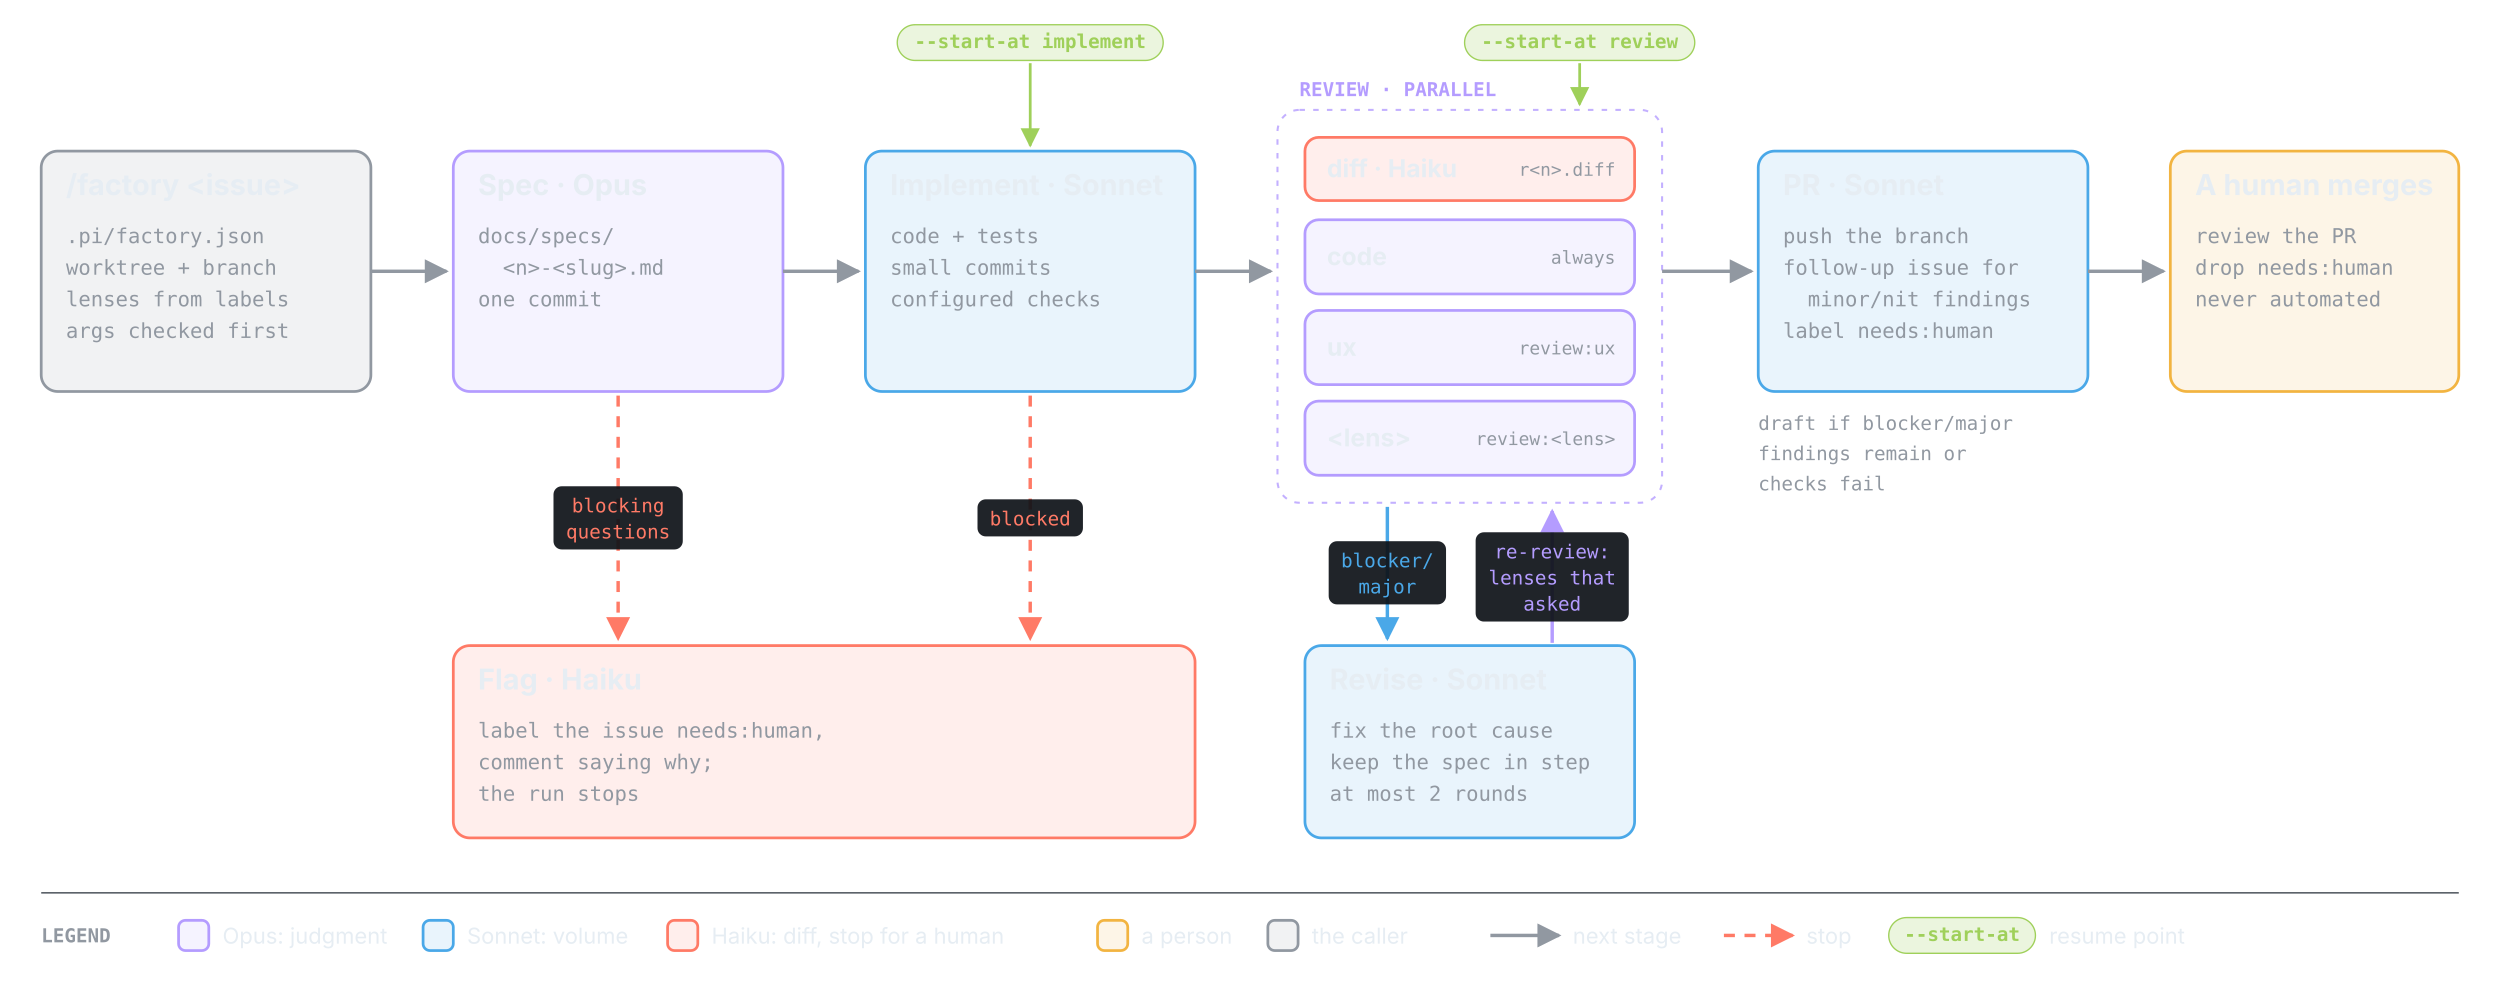
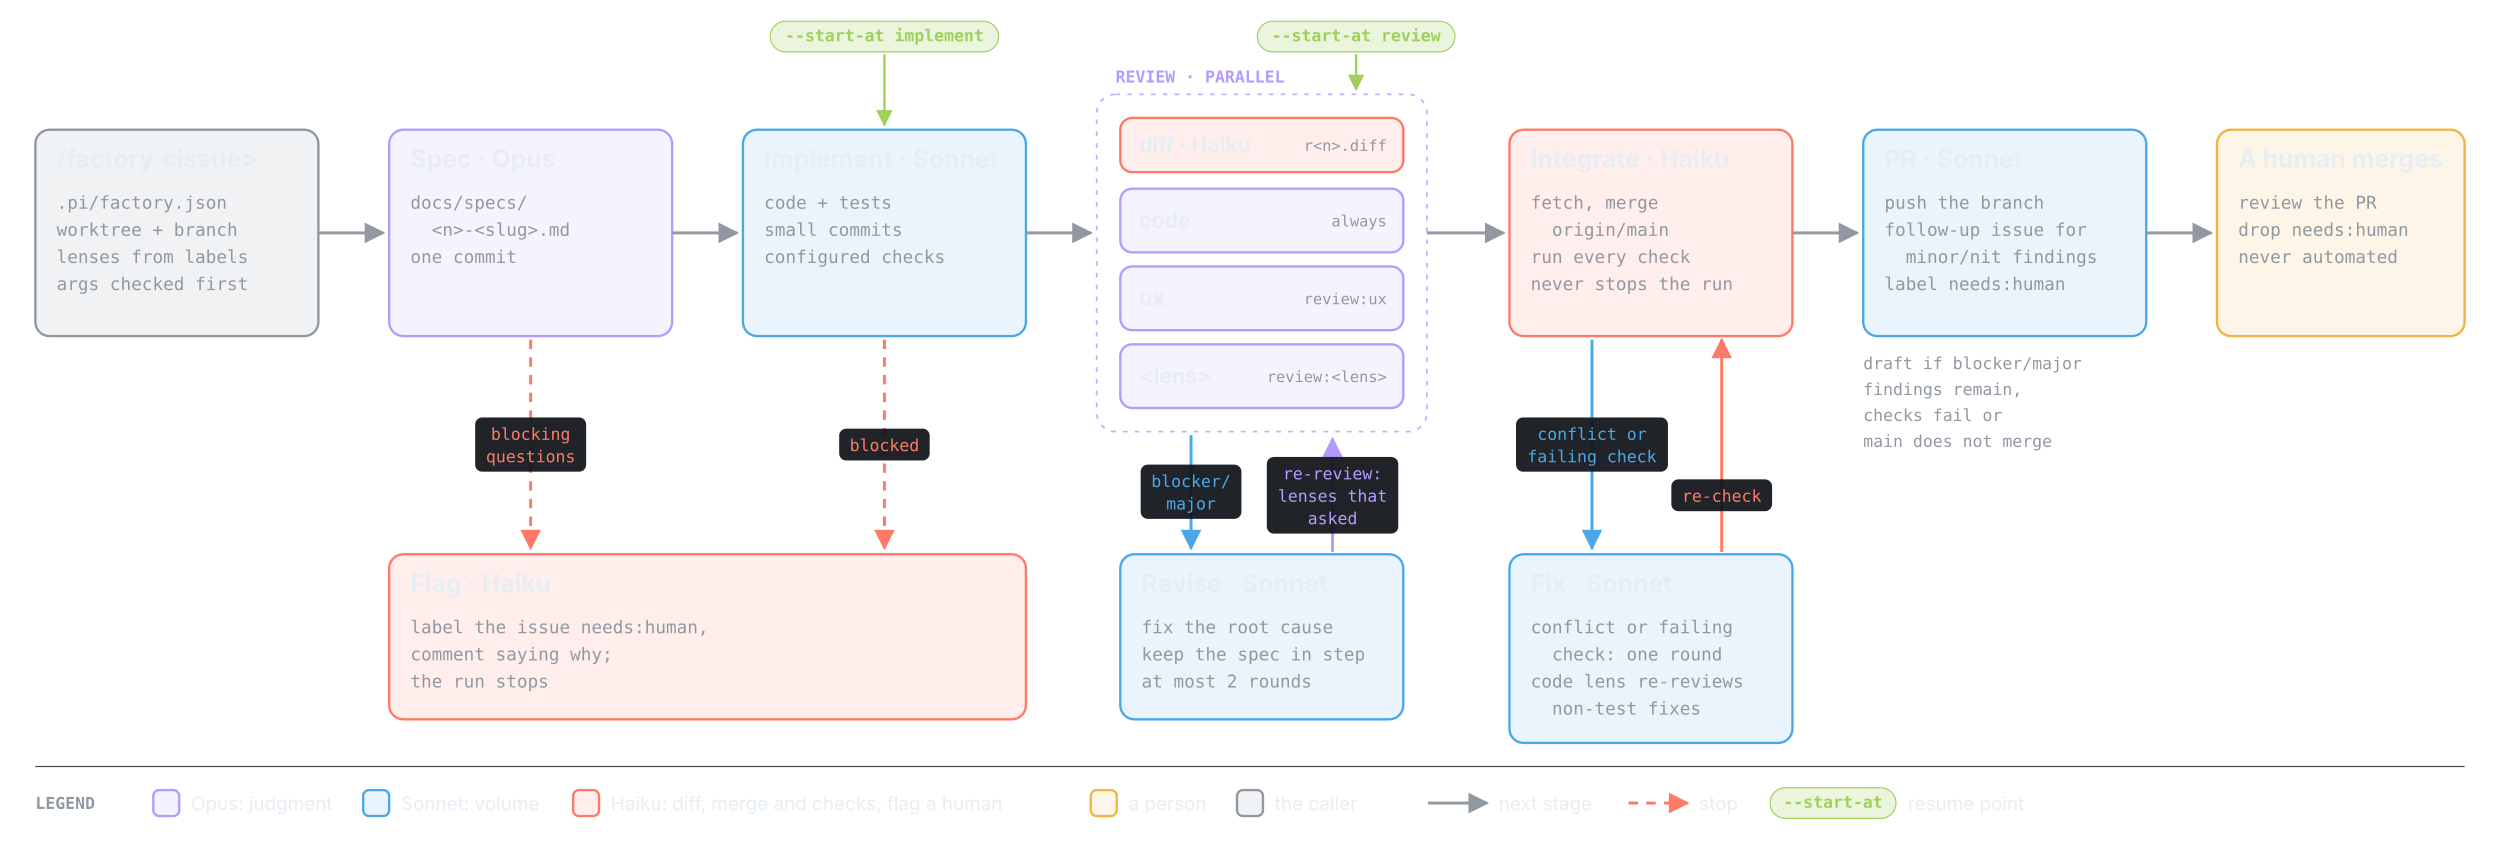
- <svg xmlns="http://www.w3.org/2000/svg" viewBox="0 0 1820 720" width="1820" height="720" role="img" aria-label="The factory workflow: launch, spec (Opus), implement (Sonnet), a diff (Haiku) before each round of parallel review lenses (Opus), up to two revise rounds (Sonnet), then a PR (Sonnet) that a human merges. Spec or implement can stop and flag a human.">
+ <svg xmlns="http://www.w3.org/2000/svg" viewBox="0 0 2120 720" width="2120" height="720" role="img" aria-label="The factory workflow: launch, spec (Opus), implement (Sonnet), a diff (Haiku) before each round of parallel review lenses (Opus), up to two revise rounds (Sonnet), integration with main (Haiku, one Sonnet fix round), then a PR (Sonnet) that a human merges. Spec or implement can stop and flag a human.">
  <defs>
    <marker id="ah-MUTED" viewBox="0 0 10 10" refX="9" refY="5" markerWidth="7" markerHeight="7" orient="auto-start-reverse">
      <path d="M0,0 L10,5 L0,10 z" fill="#9198a1" />
    </marker>
    <marker id="ah-VIOLET" viewBox="0 0 10 10" refX="9" refY="5" markerWidth="7" markerHeight="7" orient="auto-start-reverse">
      <path d="M0,0 L10,5 L0,10 z" fill="#b49cff" />
    </marker>
    <marker id="ah-BLUE" viewBox="0 0 10 10" refX="9" refY="5" markerWidth="7" markerHeight="7" orient="auto-start-reverse">
      <path d="M0,0 L10,5 L0,10 z" fill="#4aa8e8" />
    </marker>
    <marker id="ah-GREEN" viewBox="0 0 10 10" refX="9" refY="5" markerWidth="7" markerHeight="7" orient="auto-start-reverse">
      <path d="M0,0 L10,5 L0,10 z" fill="#9fd05a" />
    </marker>
    <marker id="ah-AMBER" viewBox="0 0 10 10" refX="9" refY="5" markerWidth="7" markerHeight="7" orient="auto-start-reverse">
      <path d="M0,0 L10,5 L0,10 z" fill="#f2b441" />
    </marker>
    <marker id="ah-CORAL" viewBox="0 0 10 10" refX="9" refY="5" markerWidth="7" markerHeight="7" orient="auto-start-reverse">
      <path d="M0,0 L10,5 L0,10 z" fill="#ff7a66" />
    </marker>
  </defs>
  <rect x="30" y="110" width="240" height="175" rx="12" fill="#9198a11f" stroke="#9198a1" stroke-width="2" />
  <text x="48" y="142" font-family="Inter, 'Helvetica Neue', Helvetica, Arial, sans-serif" font-size="21" fill="#e6edf3" font-weight="650" text-anchor="start" xml:space="preserve">/factory &lt;issue&gt;</text>
  <text x="48" y="177" font-family="'JetBrains Mono', Menlo, Consolas, 'DejaVu Sans Mono', monospace" font-size="15" fill="#9198a1" font-weight="400" text-anchor="start" xml:space="preserve">.pi/factory.json</text>
  <text x="48" y="200" font-family="'JetBrains Mono', Menlo, Consolas, 'DejaVu Sans Mono', monospace" font-size="15" fill="#9198a1" font-weight="400" text-anchor="start" xml:space="preserve">worktree + branch</text>
  <text x="48" y="223" font-family="'JetBrains Mono', Menlo, Consolas, 'DejaVu Sans Mono', monospace" font-size="15" fill="#9198a1" font-weight="400" text-anchor="start" xml:space="preserve">lenses from labels</text>
  <text x="48" y="246" font-family="'JetBrains Mono', Menlo, Consolas, 'DejaVu Sans Mono', monospace" font-size="15" fill="#9198a1" font-weight="400" text-anchor="start" xml:space="preserve">args checked first</text>
  <rect x="330" y="110" width="240" height="175" rx="12" fill="#b49cff1f" stroke="#b49cff" stroke-width="2" />
  <text x="348" y="142" font-family="Inter, 'Helvetica Neue', Helvetica, Arial, sans-serif" font-size="21" fill="#e6edf3" font-weight="650" text-anchor="start" xml:space="preserve">Spec · Opus</text>
  <text x="348" y="177" font-family="'JetBrains Mono', Menlo, Consolas, 'DejaVu Sans Mono', monospace" font-size="15" fill="#9198a1" font-weight="400" text-anchor="start" xml:space="preserve">docs/specs/</text>
  <text x="348" y="200" font-family="'JetBrains Mono', Menlo, Consolas, 'DejaVu Sans Mono', monospace" font-size="15" fill="#9198a1" font-weight="400" text-anchor="start" xml:space="preserve">  &lt;n&gt;-&lt;slug&gt;.md</text>
  <text x="348" y="223" font-family="'JetBrains Mono', Menlo, Consolas, 'DejaVu Sans Mono', monospace" font-size="15" fill="#9198a1" font-weight="400" text-anchor="start" xml:space="preserve">one commit</text>
  <rect x="630" y="110" width="240" height="175" rx="12" fill="#4aa8e81f" stroke="#4aa8e8" stroke-width="2" />
  <text x="648" y="142" font-family="Inter, 'Helvetica Neue', Helvetica, Arial, sans-serif" font-size="21" fill="#e6edf3" font-weight="650" text-anchor="start" xml:space="preserve">Implement · Sonnet</text>
  <text x="648" y="177" font-family="'JetBrains Mono', Menlo, Consolas, 'DejaVu Sans Mono', monospace" font-size="15" fill="#9198a1" font-weight="400" text-anchor="start" xml:space="preserve">code + tests</text>
  <text x="648" y="200" font-family="'JetBrains Mono', Menlo, Consolas, 'DejaVu Sans Mono', monospace" font-size="15" fill="#9198a1" font-weight="400" text-anchor="start" xml:space="preserve">small commits</text>
  <text x="648" y="223" font-family="'JetBrains Mono', Menlo, Consolas, 'DejaVu Sans Mono', monospace" font-size="15" fill="#9198a1" font-weight="400" text-anchor="start" xml:space="preserve">configured checks</text>
  <rect x="930" y="80" width="280" height="286" rx="16" fill="none" stroke="#b49cff" stroke-width="1.5" stroke-dasharray="4 6" opacity="0.8" />
  <text x="946" y="70" font-family="'JetBrains Mono', Menlo, Consolas, 'DejaVu Sans Mono', monospace" font-size="14" fill="#b49cff" font-weight="700" text-anchor="start" xml:space="preserve">REVIEW · PARALLEL</text>
  <rect x="950" y="100" width="240" height="46" rx="10" fill="#ff7a661f" stroke="#ff7a66" stroke-width="2" />
  <text x="966" y="129.0" font-family="Inter, 'Helvetica Neue', Helvetica, Arial, sans-serif" font-size="18" fill="#e6edf3" font-weight="650" text-anchor="start" xml:space="preserve">diff · Haiku</text>
  <text x="1176" y="128.0" font-family="'JetBrains Mono', Menlo, Consolas, 'DejaVu Sans Mono', monospace" font-size="13" fill="#9198a1" font-weight="400" text-anchor="end" xml:space="preserve">r&lt;n&gt;.diff</text>
  <rect x="950" y="160" width="240" height="54" rx="10" fill="#b49cff1f" stroke="#b49cff" stroke-width="2" />
  <text x="966" y="193.0" font-family="Inter, 'Helvetica Neue', Helvetica, Arial, sans-serif" font-size="18" fill="#e6edf3" font-weight="650" text-anchor="start" xml:space="preserve">code</text>
  <text x="1176" y="192.0" font-family="'JetBrains Mono', Menlo, Consolas, 'DejaVu Sans Mono', monospace" font-size="13" fill="#9198a1" font-weight="400" text-anchor="end" xml:space="preserve">always</text>
  <rect x="950" y="226" width="240" height="54" rx="10" fill="#b49cff1f" stroke="#b49cff" stroke-width="2" />
  <text x="966" y="259.0" font-family="Inter, 'Helvetica Neue', Helvetica, Arial, sans-serif" font-size="18" fill="#e6edf3" font-weight="650" text-anchor="start" xml:space="preserve">ux</text>
  <text x="1176" y="258.0" font-family="'JetBrains Mono', Menlo, Consolas, 'DejaVu Sans Mono', monospace" font-size="13" fill="#9198a1" font-weight="400" text-anchor="end" xml:space="preserve">review:ux</text>
  <rect x="950" y="292" width="240" height="54" rx="10" fill="#b49cff1f" stroke="#b49cff" stroke-width="2" />
  <text x="966" y="325.0" font-family="Inter, 'Helvetica Neue', Helvetica, Arial, sans-serif" font-size="18" fill="#e6edf3" font-weight="650" text-anchor="start" xml:space="preserve">&lt;lens&gt;</text>
  <text x="1176" y="324.0" font-family="'JetBrains Mono', Menlo, Consolas, 'DejaVu Sans Mono', monospace" font-size="13" fill="#9198a1" font-weight="400" text-anchor="end" xml:space="preserve">review:&lt;lens&gt;</text>
-   <rect x="1280" y="110" width="240" height="175" rx="12" fill="#4aa8e81f" stroke="#4aa8e8" stroke-width="2" />
-   <text x="1298" y="142" font-family="Inter, 'Helvetica Neue', Helvetica, Arial, sans-serif" font-size="21" fill="#e6edf3" font-weight="650" text-anchor="start" xml:space="preserve">PR · Sonnet</text>
-   <text x="1298" y="177" font-family="'JetBrains Mono', Menlo, Consolas, 'DejaVu Sans Mono', monospace" font-size="15" fill="#9198a1" font-weight="400" text-anchor="start" xml:space="preserve">push the branch</text>
-   <text x="1298" y="200" font-family="'JetBrains Mono', Menlo, Consolas, 'DejaVu Sans Mono', monospace" font-size="15" fill="#9198a1" font-weight="400" text-anchor="start" xml:space="preserve">follow-up issue for</text>
-   <text x="1298" y="223" font-family="'JetBrains Mono', Menlo, Consolas, 'DejaVu Sans Mono', monospace" font-size="15" fill="#9198a1" font-weight="400" text-anchor="start" xml:space="preserve">  minor/nit findings</text>
-   <text x="1298" y="246" font-family="'JetBrains Mono', Menlo, Consolas, 'DejaVu Sans Mono', monospace" font-size="15" fill="#9198a1" font-weight="400" text-anchor="start" xml:space="preserve">label needs:human</text>
-   <text x="1280" y="313" font-family="'JetBrains Mono', Menlo, Consolas, 'DejaVu Sans Mono', monospace" font-size="14" fill="#9198a1" font-weight="400" text-anchor="start" xml:space="preserve">draft if blocker/major</text>
-   <text x="1280" y="335" font-family="'JetBrains Mono', Menlo, Consolas, 'DejaVu Sans Mono', monospace" font-size="14" fill="#9198a1" font-weight="400" text-anchor="start" xml:space="preserve">findings remain or</text>
-   <text x="1280" y="357" font-family="'JetBrains Mono', Menlo, Consolas, 'DejaVu Sans Mono', monospace" font-size="14" fill="#9198a1" font-weight="400" text-anchor="start" xml:space="preserve">checks fail</text>
-   <rect x="1580" y="110" width="210" height="175" rx="12" fill="#f2b4411f" stroke="#f2b441" stroke-width="2" />
-   <text x="1598" y="142" font-family="Inter, 'Helvetica Neue', Helvetica, Arial, sans-serif" font-size="21" fill="#e6edf3" font-weight="650" text-anchor="start" xml:space="preserve">A human merges</text>
-   <text x="1598" y="177" font-family="'JetBrains Mono', Menlo, Consolas, 'DejaVu Sans Mono', monospace" font-size="15" fill="#9198a1" font-weight="400" text-anchor="start" xml:space="preserve">review the PR</text>
-   <text x="1598" y="200" font-family="'JetBrains Mono', Menlo, Consolas, 'DejaVu Sans Mono', monospace" font-size="15" fill="#9198a1" font-weight="400" text-anchor="start" xml:space="preserve">drop needs:human</text>
-   <text x="1598" y="223" font-family="'JetBrains Mono', Menlo, Consolas, 'DejaVu Sans Mono', monospace" font-size="15" fill="#9198a1" font-weight="400" text-anchor="start" xml:space="preserve">never automated</text>
+   <rect x="1280" y="110" width="240" height="175" rx="12" fill="#ff7a661f" stroke="#ff7a66" stroke-width="2" />
+   <text x="1298" y="142" font-family="Inter, 'Helvetica Neue', Helvetica, Arial, sans-serif" font-size="21" fill="#e6edf3" font-weight="650" text-anchor="start" xml:space="preserve">Integrate · Haiku</text>
+   <text x="1298" y="177" font-family="'JetBrains Mono', Menlo, Consolas, 'DejaVu Sans Mono', monospace" font-size="15" fill="#9198a1" font-weight="400" text-anchor="start" xml:space="preserve">fetch, merge</text>
+   <text x="1298" y="200" font-family="'JetBrains Mono', Menlo, Consolas, 'DejaVu Sans Mono', monospace" font-size="15" fill="#9198a1" font-weight="400" text-anchor="start" xml:space="preserve">  origin/main</text>
+   <text x="1298" y="223" font-family="'JetBrains Mono', Menlo, Consolas, 'DejaVu Sans Mono', monospace" font-size="15" fill="#9198a1" font-weight="400" text-anchor="start" xml:space="preserve">run every check</text>
+   <text x="1298" y="246" font-family="'JetBrains Mono', Menlo, Consolas, 'DejaVu Sans Mono', monospace" font-size="15" fill="#9198a1" font-weight="400" text-anchor="start" xml:space="preserve">never stops the run</text>
+   <rect x="1580" y="110" width="240" height="175" rx="12" fill="#4aa8e81f" stroke="#4aa8e8" stroke-width="2" />
+   <text x="1598" y="142" font-family="Inter, 'Helvetica Neue', Helvetica, Arial, sans-serif" font-size="21" fill="#e6edf3" font-weight="650" text-anchor="start" xml:space="preserve">PR · Sonnet</text>
+   <text x="1598" y="177" font-family="'JetBrains Mono', Menlo, Consolas, 'DejaVu Sans Mono', monospace" font-size="15" fill="#9198a1" font-weight="400" text-anchor="start" xml:space="preserve">push the branch</text>
+   <text x="1598" y="200" font-family="'JetBrains Mono', Menlo, Consolas, 'DejaVu Sans Mono', monospace" font-size="15" fill="#9198a1" font-weight="400" text-anchor="start" xml:space="preserve">follow-up issue for</text>
+   <text x="1598" y="223" font-family="'JetBrains Mono', Menlo, Consolas, 'DejaVu Sans Mono', monospace" font-size="15" fill="#9198a1" font-weight="400" text-anchor="start" xml:space="preserve">  minor/nit findings</text>
+   <text x="1598" y="246" font-family="'JetBrains Mono', Menlo, Consolas, 'DejaVu Sans Mono', monospace" font-size="15" fill="#9198a1" font-weight="400" text-anchor="start" xml:space="preserve">label needs:human</text>
+   <text x="1580" y="313" font-family="'JetBrains Mono', Menlo, Consolas, 'DejaVu Sans Mono', monospace" font-size="14" fill="#9198a1" font-weight="400" text-anchor="start" xml:space="preserve">draft if blocker/major</text>
+   <text x="1580" y="335" font-family="'JetBrains Mono', Menlo, Consolas, 'DejaVu Sans Mono', monospace" font-size="14" fill="#9198a1" font-weight="400" text-anchor="start" xml:space="preserve">findings remain,</text>
+   <text x="1580" y="357" font-family="'JetBrains Mono', Menlo, Consolas, 'DejaVu Sans Mono', monospace" font-size="14" fill="#9198a1" font-weight="400" text-anchor="start" xml:space="preserve">checks fail or</text>
+   <text x="1580" y="379" font-family="'JetBrains Mono', Menlo, Consolas, 'DejaVu Sans Mono', monospace" font-size="14" fill="#9198a1" font-weight="400" text-anchor="start" xml:space="preserve">main does not merge</text>
+   <rect x="1880" y="110" width="210" height="175" rx="12" fill="#f2b4411f" stroke="#f2b441" stroke-width="2" />
+   <text x="1898" y="142" font-family="Inter, 'Helvetica Neue', Helvetica, Arial, sans-serif" font-size="21" fill="#e6edf3" font-weight="650" text-anchor="start" xml:space="preserve">A human merges</text>
+   <text x="1898" y="177" font-family="'JetBrains Mono', Menlo, Consolas, 'DejaVu Sans Mono', monospace" font-size="15" fill="#9198a1" font-weight="400" text-anchor="start" xml:space="preserve">review the PR</text>
+   <text x="1898" y="200" font-family="'JetBrains Mono', Menlo, Consolas, 'DejaVu Sans Mono', monospace" font-size="15" fill="#9198a1" font-weight="400" text-anchor="start" xml:space="preserve">drop needs:human</text>
+   <text x="1898" y="223" font-family="'JetBrains Mono', Menlo, Consolas, 'DejaVu Sans Mono', monospace" font-size="15" fill="#9198a1" font-weight="400" text-anchor="start" xml:space="preserve">never automated</text>
  <path d="M270,197.5 L325,197.5" fill="none" stroke="#9198a1" stroke-width="2.5" marker-end="url(#ah-MUTED)" />
  <path d="M570,197.5 L625,197.5" fill="none" stroke="#9198a1" stroke-width="2.5" marker-end="url(#ah-MUTED)" />
  <path d="M870,197.5 L925,197.5" fill="none" stroke="#9198a1" stroke-width="2.5" marker-end="url(#ah-MUTED)" />
  <path d="M1210,197.5 L1275,197.5" fill="none" stroke="#9198a1" stroke-width="2.5" marker-end="url(#ah-MUTED)" />
  <path d="M1520,197.5 L1575,197.5" fill="none" stroke="#9198a1" stroke-width="2.5" marker-end="url(#ah-MUTED)" />
+   <path d="M1820,197.5 L1875,197.5" fill="none" stroke="#9198a1" stroke-width="2.5" marker-end="url(#ah-MUTED)" />
  <rect x="950" y="470" width="240" height="140" rx="12" fill="#4aa8e81f" stroke="#4aa8e8" stroke-width="2" />
  <text x="968" y="502" font-family="Inter, 'Helvetica Neue', Helvetica, Arial, sans-serif" font-size="21" fill="#e6edf3" font-weight="650" text-anchor="start" xml:space="preserve">Revise · Sonnet</text>
  <text x="968" y="537" font-family="'JetBrains Mono', Menlo, Consolas, 'DejaVu Sans Mono', monospace" font-size="15" fill="#9198a1" font-weight="400" text-anchor="start" xml:space="preserve">fix the root cause</text>
  <text x="968" y="560" font-family="'JetBrains Mono', Menlo, Consolas, 'DejaVu Sans Mono', monospace" font-size="15" fill="#9198a1" font-weight="400" text-anchor="start" xml:space="preserve">keep the spec in step</text>
  <text x="968" y="583" font-family="'JetBrains Mono', Menlo, Consolas, 'DejaVu Sans Mono', monospace" font-size="15" fill="#9198a1" font-weight="400" text-anchor="start" xml:space="preserve">at most 2 rounds</text>
  <path d="M1010,369 L1010,465" fill="none" stroke="#4aa8e8" stroke-width="2.5" marker-end="url(#ah-BLUE)" />
  <rect x="967.28" y="394.0" width="85.44" height="46" rx="6" fill="#0d1117" opacity="0.92" />
  <text x="1010" y="413.0" font-family="'JetBrains Mono', Menlo, Consolas, 'DejaVu Sans Mono', monospace" font-size="14" fill="#4aa8e8" font-weight="500" text-anchor="middle" xml:space="preserve">blocker/</text>
  <text x="1010" y="432.0" font-family="'JetBrains Mono', Menlo, Consolas, 'DejaVu Sans Mono', monospace" font-size="14" fill="#4aa8e8" font-weight="500" text-anchor="middle" xml:space="preserve">major</text>
  <path d="M1130,468 L1130,372" fill="none" stroke="#b49cff" stroke-width="2.5" marker-end="url(#ah-VIOLET)" />
  <rect x="1074.26" y="387.5" width="111.48" height="65" rx="6" fill="#0d1117" opacity="0.92" />
  <text x="1130" y="406.5" font-family="'JetBrains Mono', Menlo, Consolas, 'DejaVu Sans Mono', monospace" font-size="14" fill="#b49cff" font-weight="500" text-anchor="middle" xml:space="preserve">re-review:</text>
  <text x="1130" y="425.5" font-family="'JetBrains Mono', Menlo, Consolas, 'DejaVu Sans Mono', monospace" font-size="14" fill="#b49cff" font-weight="500" text-anchor="middle" xml:space="preserve">lenses that</text>
  <text x="1130" y="444.5" font-family="'JetBrains Mono', Menlo, Consolas, 'DejaVu Sans Mono', monospace" font-size="14" fill="#b49cff" font-weight="500" text-anchor="middle" xml:space="preserve">asked</text>
+   <rect x="1280" y="470" width="240" height="160" rx="12" fill="#4aa8e81f" stroke="#4aa8e8" stroke-width="2" />
+   <text x="1298" y="502" font-family="Inter, 'Helvetica Neue', Helvetica, Arial, sans-serif" font-size="21" fill="#e6edf3" font-weight="650" text-anchor="start" xml:space="preserve">Fix · Sonnet</text>
+   <text x="1298" y="537" font-family="'JetBrains Mono', Menlo, Consolas, 'DejaVu Sans Mono', monospace" font-size="15" fill="#9198a1" font-weight="400" text-anchor="start" xml:space="preserve">conflict or failing</text>
+   <text x="1298" y="560" font-family="'JetBrains Mono', Menlo, Consolas, 'DejaVu Sans Mono', monospace" font-size="15" fill="#9198a1" font-weight="400" text-anchor="start" xml:space="preserve">  check: one round</text>
+   <text x="1298" y="583" font-family="'JetBrains Mono', Menlo, Consolas, 'DejaVu Sans Mono', monospace" font-size="15" fill="#9198a1" font-weight="400" text-anchor="start" xml:space="preserve">code lens re-reviews</text>
+   <text x="1298" y="606" font-family="'JetBrains Mono', Menlo, Consolas, 'DejaVu Sans Mono', monospace" font-size="15" fill="#9198a1" font-weight="400" text-anchor="start" xml:space="preserve">  non-test fixes</text>
+   <path d="M1350,288 L1350,465" fill="none" stroke="#4aa8e8" stroke-width="2.5" marker-end="url(#ah-BLUE)" />
+   <rect x="1285.58" y="354.0" width="128.84" height="46" rx="6" fill="#0d1117" opacity="0.92" />
+   <text x="1350" y="373.0" font-family="'JetBrains Mono', Menlo, Consolas, 'DejaVu Sans Mono', monospace" font-size="14" fill="#4aa8e8" font-weight="500" text-anchor="middle" xml:space="preserve">conflict or</text>
+   <text x="1350" y="392.0" font-family="'JetBrains Mono', Menlo, Consolas, 'DejaVu Sans Mono', monospace" font-size="14" fill="#4aa8e8" font-weight="500" text-anchor="middle" xml:space="preserve">failing check</text>
+   <path d="M1460,468 L1460,288" fill="none" stroke="#ff7a66" stroke-width="2.5" marker-end="url(#ah-CORAL)" />
+   <rect x="1417.28" y="406.5" width="85.44" height="27" rx="6" fill="#0d1117" opacity="0.92" />
+   <text x="1460" y="425.5" font-family="'JetBrains Mono', Menlo, Consolas, 'DejaVu Sans Mono', monospace" font-size="14" fill="#ff7a66" font-weight="500" text-anchor="middle" xml:space="preserve">re-check</text>
  <rect x="330" y="470" width="540" height="140" rx="12" fill="#ff7a661f" stroke="#ff7a66" stroke-width="2" />
  <text x="348" y="502" font-family="Inter, 'Helvetica Neue', Helvetica, Arial, sans-serif" font-size="21" fill="#e6edf3" font-weight="650" text-anchor="start" xml:space="preserve">Flag · Haiku</text>
  <text x="348" y="537" font-family="'JetBrains Mono', Menlo, Consolas, 'DejaVu Sans Mono', monospace" font-size="15" fill="#9198a1" font-weight="400" text-anchor="start" xml:space="preserve">label the issue needs:human,</text>
  <text x="348" y="560" font-family="'JetBrains Mono', Menlo, Consolas, 'DejaVu Sans Mono', monospace" font-size="15" fill="#9198a1" font-weight="400" text-anchor="start" xml:space="preserve">comment saying why;</text>
  <text x="348" y="583" font-family="'JetBrains Mono', Menlo, Consolas, 'DejaVu Sans Mono', monospace" font-size="15" fill="#9198a1" font-weight="400" text-anchor="start" xml:space="preserve">the run stops</text>
  <path d="M450,288 L450,465" fill="none" stroke="#ff7a66" stroke-width="2.5" stroke-dasharray="8 7" marker-end="url(#ah-CORAL)" />
  <rect x="402.94" y="354.0" width="94.12" height="46" rx="6" fill="#0d1117" opacity="0.92" />
  <text x="450" y="373.0" font-family="'JetBrains Mono', Menlo, Consolas, 'DejaVu Sans Mono', monospace" font-size="14" fill="#ff7a66" font-weight="500" text-anchor="middle" xml:space="preserve">blocking</text>
  <text x="450" y="392.0" font-family="'JetBrains Mono', Menlo, Consolas, 'DejaVu Sans Mono', monospace" font-size="14" fill="#ff7a66" font-weight="500" text-anchor="middle" xml:space="preserve">questions</text>
  <path d="M750,288 L750,465" fill="none" stroke="#ff7a66" stroke-width="2.5" stroke-dasharray="8 7" marker-end="url(#ah-CORAL)" />
  <rect x="711.62" y="363.5" width="76.76" height="27" rx="6" fill="#0d1117" opacity="0.92" />
  <text x="750" y="382.5" font-family="'JetBrains Mono', Menlo, Consolas, 'DejaVu Sans Mono', monospace" font-size="14" fill="#ff7a66" font-weight="500" text-anchor="middle" xml:space="preserve">blocked</text>
  <rect x="653.2" y="18" width="193.6" height="26" rx="13.0" fill="#9fd05a33" stroke="#9fd05a" />
  <text x="750.0" y="35" font-family="'JetBrains Mono', Menlo, Consolas, 'DejaVu Sans Mono', monospace" font-size="14" fill="#9fd05a" font-weight="600" text-anchor="middle" xml:space="preserve">--start-at implement</text>
  <path d="M750,46 L750,106" fill="none" stroke="#9fd05a" stroke-width="2" marker-end="url(#ah-GREEN)" />
  <rect x="1066.22" y="18" width="167.56" height="26" rx="13.0" fill="#9fd05a33" stroke="#9fd05a" />
  <text x="1150.0" y="35" font-family="'JetBrains Mono', Menlo, Consolas, 'DejaVu Sans Mono', monospace" font-size="14" fill="#9fd05a" font-weight="600" text-anchor="middle" xml:space="preserve">--start-at review</text>
  <path d="M1150,46 L1150,76" fill="none" stroke="#9fd05a" stroke-width="2" marker-end="url(#ah-GREEN)" />
-   <line x1="30" y1="650" x2="1790" y2="650" stroke="#3d444d" />
+   <line x1="30" y1="650" x2="2090" y2="650" stroke="#3d444d" />
  <text x="30" y="686" font-family="'JetBrains Mono', Menlo, Consolas, 'DejaVu Sans Mono', monospace" font-size="14" fill="#9198a1" font-weight="700" text-anchor="start" xml:space="preserve">LEGEND</text>
  <rect x="130" y="670" width="22" height="22" rx="5" fill="#b49cff1f" stroke="#b49cff" stroke-width="2" />
  <text x="162" y="687" font-family="Inter, 'Helvetica Neue', Helvetica, Arial, sans-serif" font-size="16" fill="#e6edf3" font-weight="400" text-anchor="start" xml:space="preserve">Opus: judgment</text>
  <rect x="308" y="670" width="22" height="22" rx="5" fill="#4aa8e81f" stroke="#4aa8e8" stroke-width="2" />
  <text x="340" y="687" font-family="Inter, 'Helvetica Neue', Helvetica, Arial, sans-serif" font-size="16" fill="#e6edf3" font-weight="400" text-anchor="start" xml:space="preserve">Sonnet: volume</text>
  <rect x="486" y="670" width="22" height="22" rx="5" fill="#ff7a661f" stroke="#ff7a66" stroke-width="2" />
-   <text x="518" y="687" font-family="Inter, 'Helvetica Neue', Helvetica, Arial, sans-serif" font-size="16" fill="#e6edf3" font-weight="400" text-anchor="start" xml:space="preserve">Haiku: diff, stop for a human</text>
-   <rect x="799" y="670" width="22" height="22" rx="5" fill="#f2b4411f" stroke="#f2b441" stroke-width="2" />
-   <text x="831" y="687" font-family="Inter, 'Helvetica Neue', Helvetica, Arial, sans-serif" font-size="16" fill="#e6edf3" font-weight="400" text-anchor="start" xml:space="preserve">a person</text>
-   <rect x="923" y="670" width="22" height="22" rx="5" fill="#9198a11f" stroke="#9198a1" stroke-width="2" />
-   <text x="955" y="687" font-family="Inter, 'Helvetica Neue', Helvetica, Arial, sans-serif" font-size="16" fill="#e6edf3" font-weight="400" text-anchor="start" xml:space="preserve">the caller</text>
-   <path d="M1085,681 L1135,681" fill="none" stroke="#9198a1" stroke-width="2.5" marker-end="url(#ah-MUTED)" />
-   <text x="1145" y="687" font-family="Inter, 'Helvetica Neue', Helvetica, Arial, sans-serif" font-size="16" fill="#e6edf3" font-weight="400" text-anchor="start" xml:space="preserve">next stage</text>
-   <path d="M1255,681 L1305,681" fill="none" stroke="#ff7a66" stroke-width="2.5" stroke-dasharray="8 7" marker-end="url(#ah-CORAL)" />
-   <text x="1315" y="687" font-family="Inter, 'Helvetica Neue', Helvetica, Arial, sans-serif" font-size="16" fill="#e6edf3" font-weight="400" text-anchor="start" xml:space="preserve">stop</text>
-   <rect x="1375" y="668" width="106.8" height="26" rx="13.0" fill="#9fd05a33" stroke="#9fd05a" />
-   <text x="1428.4" y="685" font-family="'JetBrains Mono', Menlo, Consolas, 'DejaVu Sans Mono', monospace" font-size="14" fill="#9fd05a" font-weight="600" text-anchor="middle" xml:space="preserve">--start-at</text>
-   <text x="1491.8" y="687" font-family="Inter, 'Helvetica Neue', Helvetica, Arial, sans-serif" font-size="16" fill="#e6edf3" font-weight="400" text-anchor="start" xml:space="preserve">resume point</text>
+   <text x="518" y="687" font-family="Inter, 'Helvetica Neue', Helvetica, Arial, sans-serif" font-size="16" fill="#e6edf3" font-weight="400" text-anchor="start" xml:space="preserve">Haiku: diff, merge and checks, flag a human</text>
+   <rect x="925" y="670" width="22" height="22" rx="5" fill="#f2b4411f" stroke="#f2b441" stroke-width="2" />
+   <text x="957" y="687" font-family="Inter, 'Helvetica Neue', Helvetica, Arial, sans-serif" font-size="16" fill="#e6edf3" font-weight="400" text-anchor="start" xml:space="preserve">a person</text>
+   <rect x="1049" y="670" width="22" height="22" rx="5" fill="#9198a11f" stroke="#9198a1" stroke-width="2" />
+   <text x="1081" y="687" font-family="Inter, 'Helvetica Neue', Helvetica, Arial, sans-serif" font-size="16" fill="#e6edf3" font-weight="400" text-anchor="start" xml:space="preserve">the caller</text>
+   <path d="M1211,681 L1261,681" fill="none" stroke="#9198a1" stroke-width="2.5" marker-end="url(#ah-MUTED)" />
+   <text x="1271" y="687" font-family="Inter, 'Helvetica Neue', Helvetica, Arial, sans-serif" font-size="16" fill="#e6edf3" font-weight="400" text-anchor="start" xml:space="preserve">next stage</text>
+   <path d="M1381,681 L1431,681" fill="none" stroke="#ff7a66" stroke-width="2.5" stroke-dasharray="8 7" marker-end="url(#ah-CORAL)" />
+   <text x="1441" y="687" font-family="Inter, 'Helvetica Neue', Helvetica, Arial, sans-serif" font-size="16" fill="#e6edf3" font-weight="400" text-anchor="start" xml:space="preserve">stop</text>
+   <rect x="1501" y="668" width="106.8" height="26" rx="13.0" fill="#9fd05a33" stroke="#9fd05a" />
+   <text x="1554.4" y="685" font-family="'JetBrains Mono', Menlo, Consolas, 'DejaVu Sans Mono', monospace" font-size="14" fill="#9fd05a" font-weight="600" text-anchor="middle" xml:space="preserve">--start-at</text>
+   <text x="1617.8" y="687" font-family="Inter, 'Helvetica Neue', Helvetica, Arial, sans-serif" font-size="16" fill="#e6edf3" font-weight="400" text-anchor="start" xml:space="preserve">resume point</text>
</svg>
